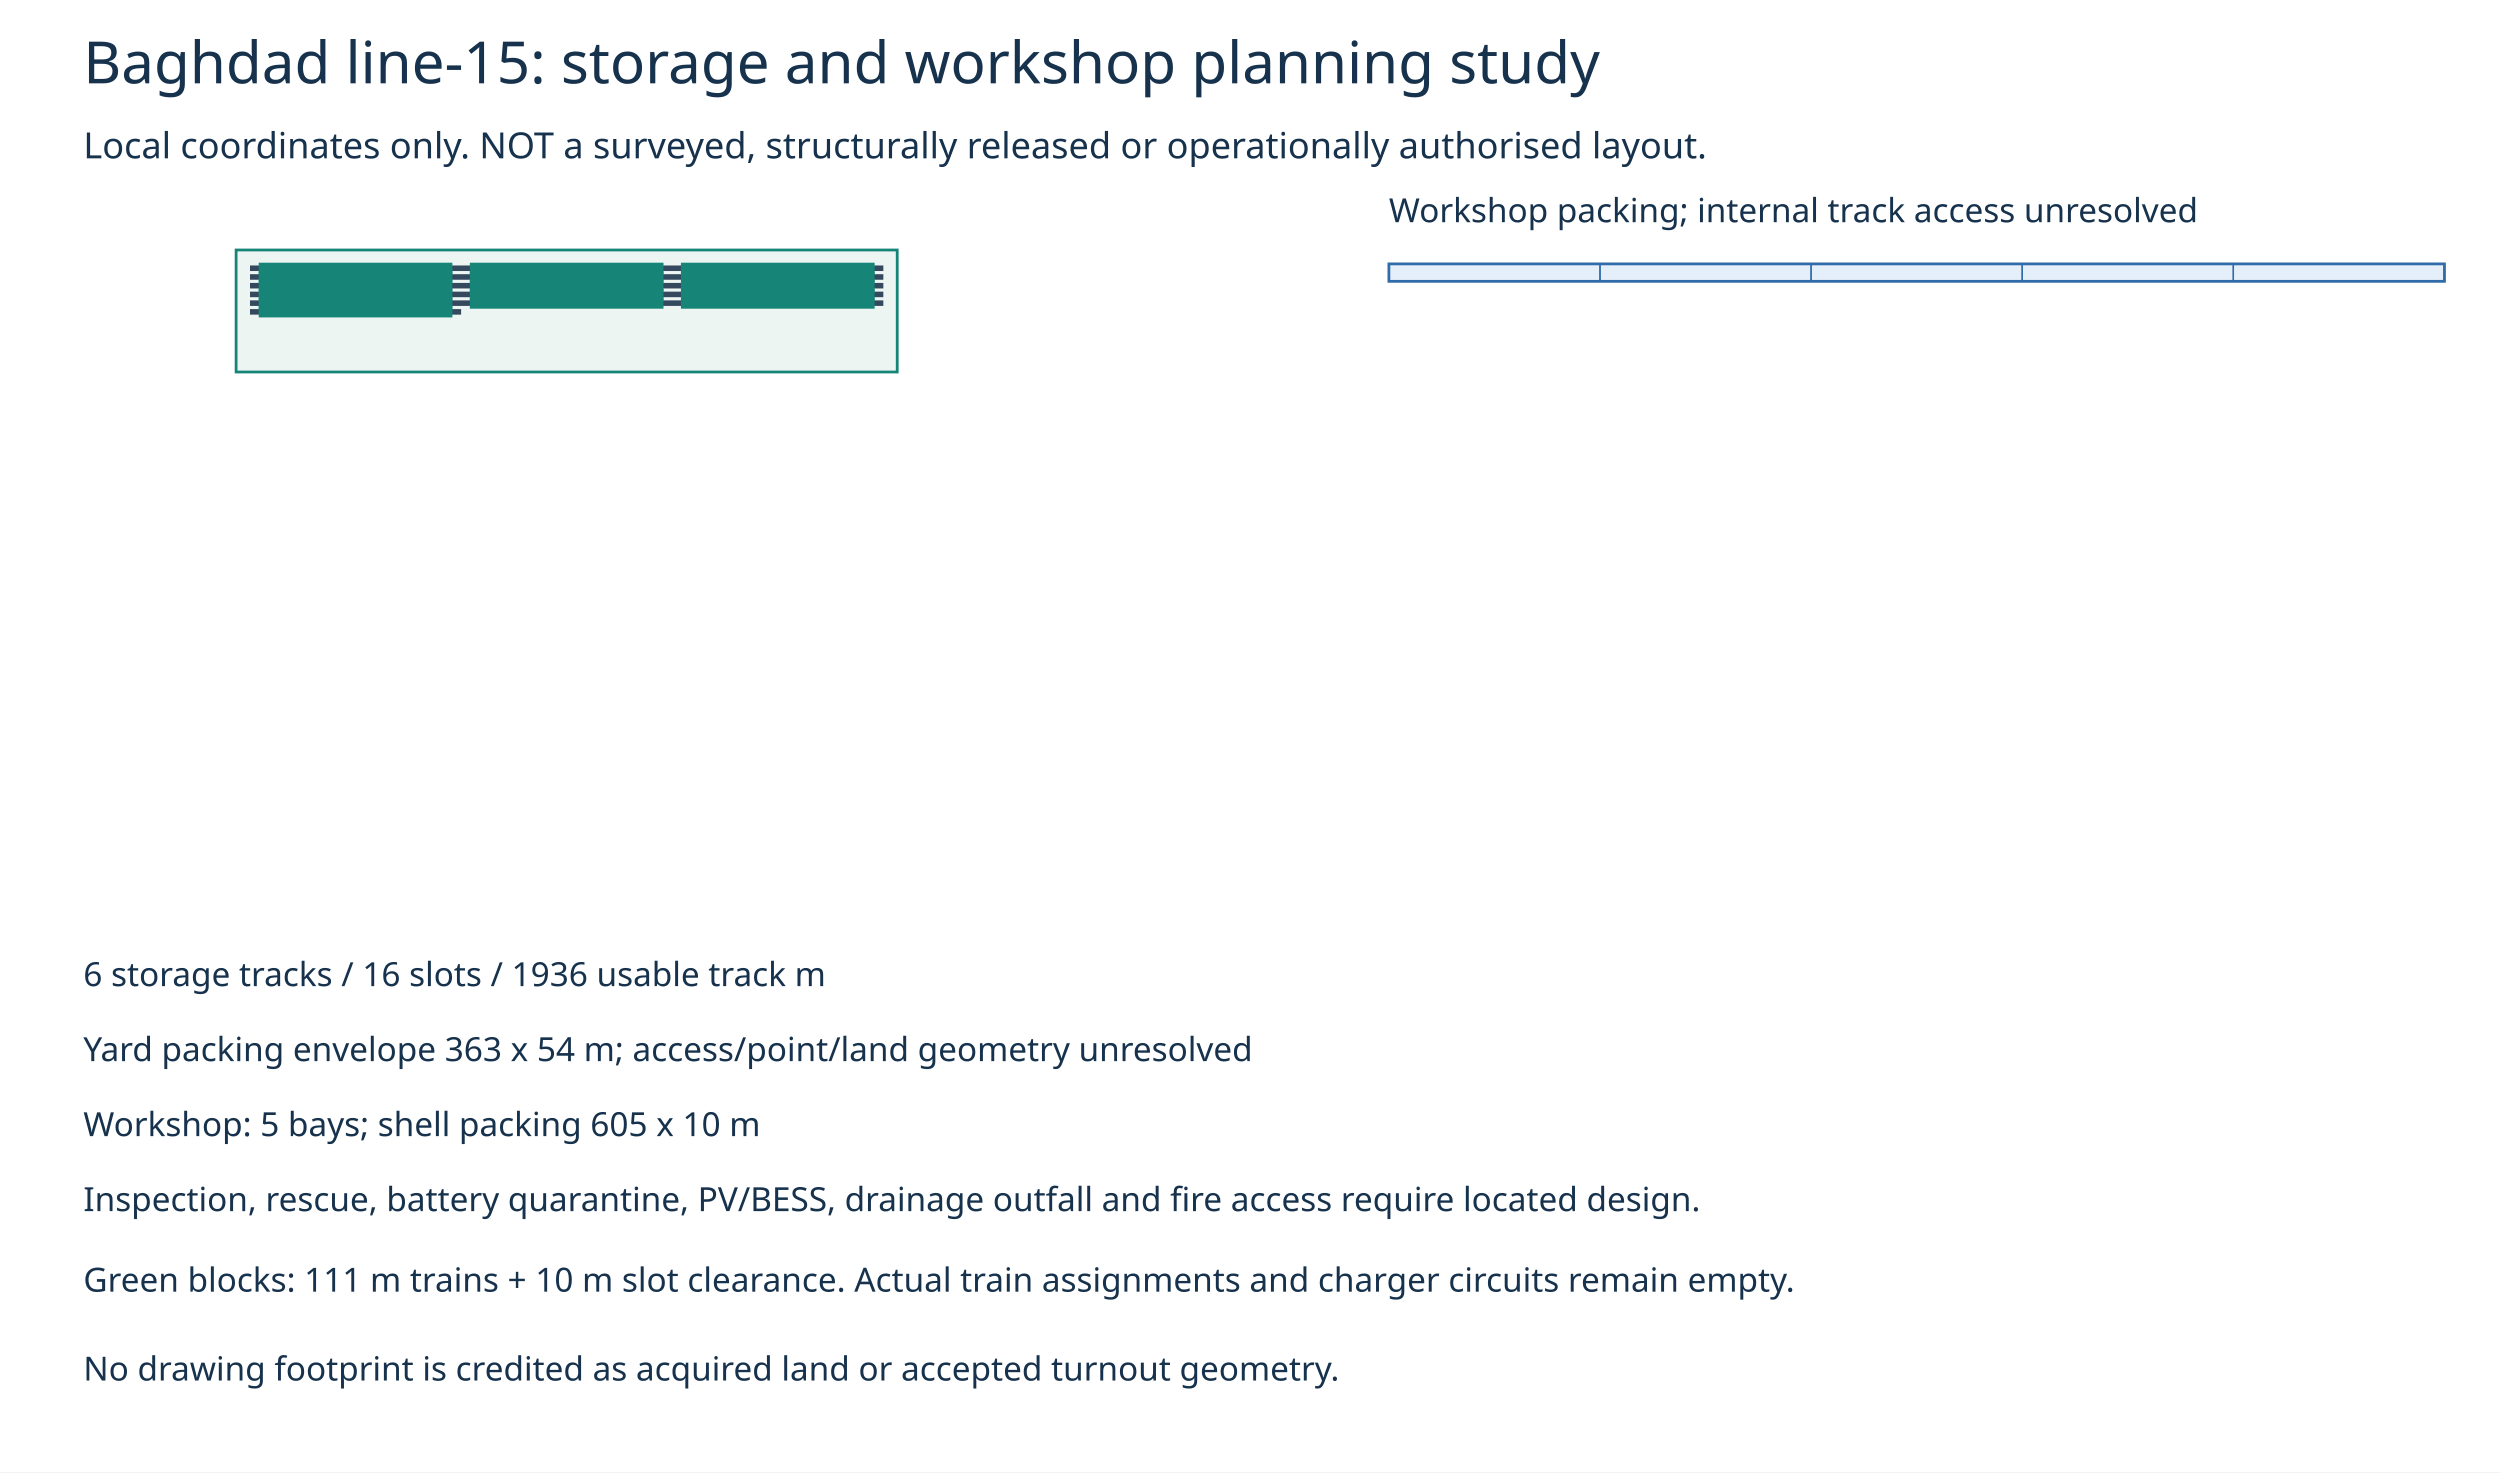
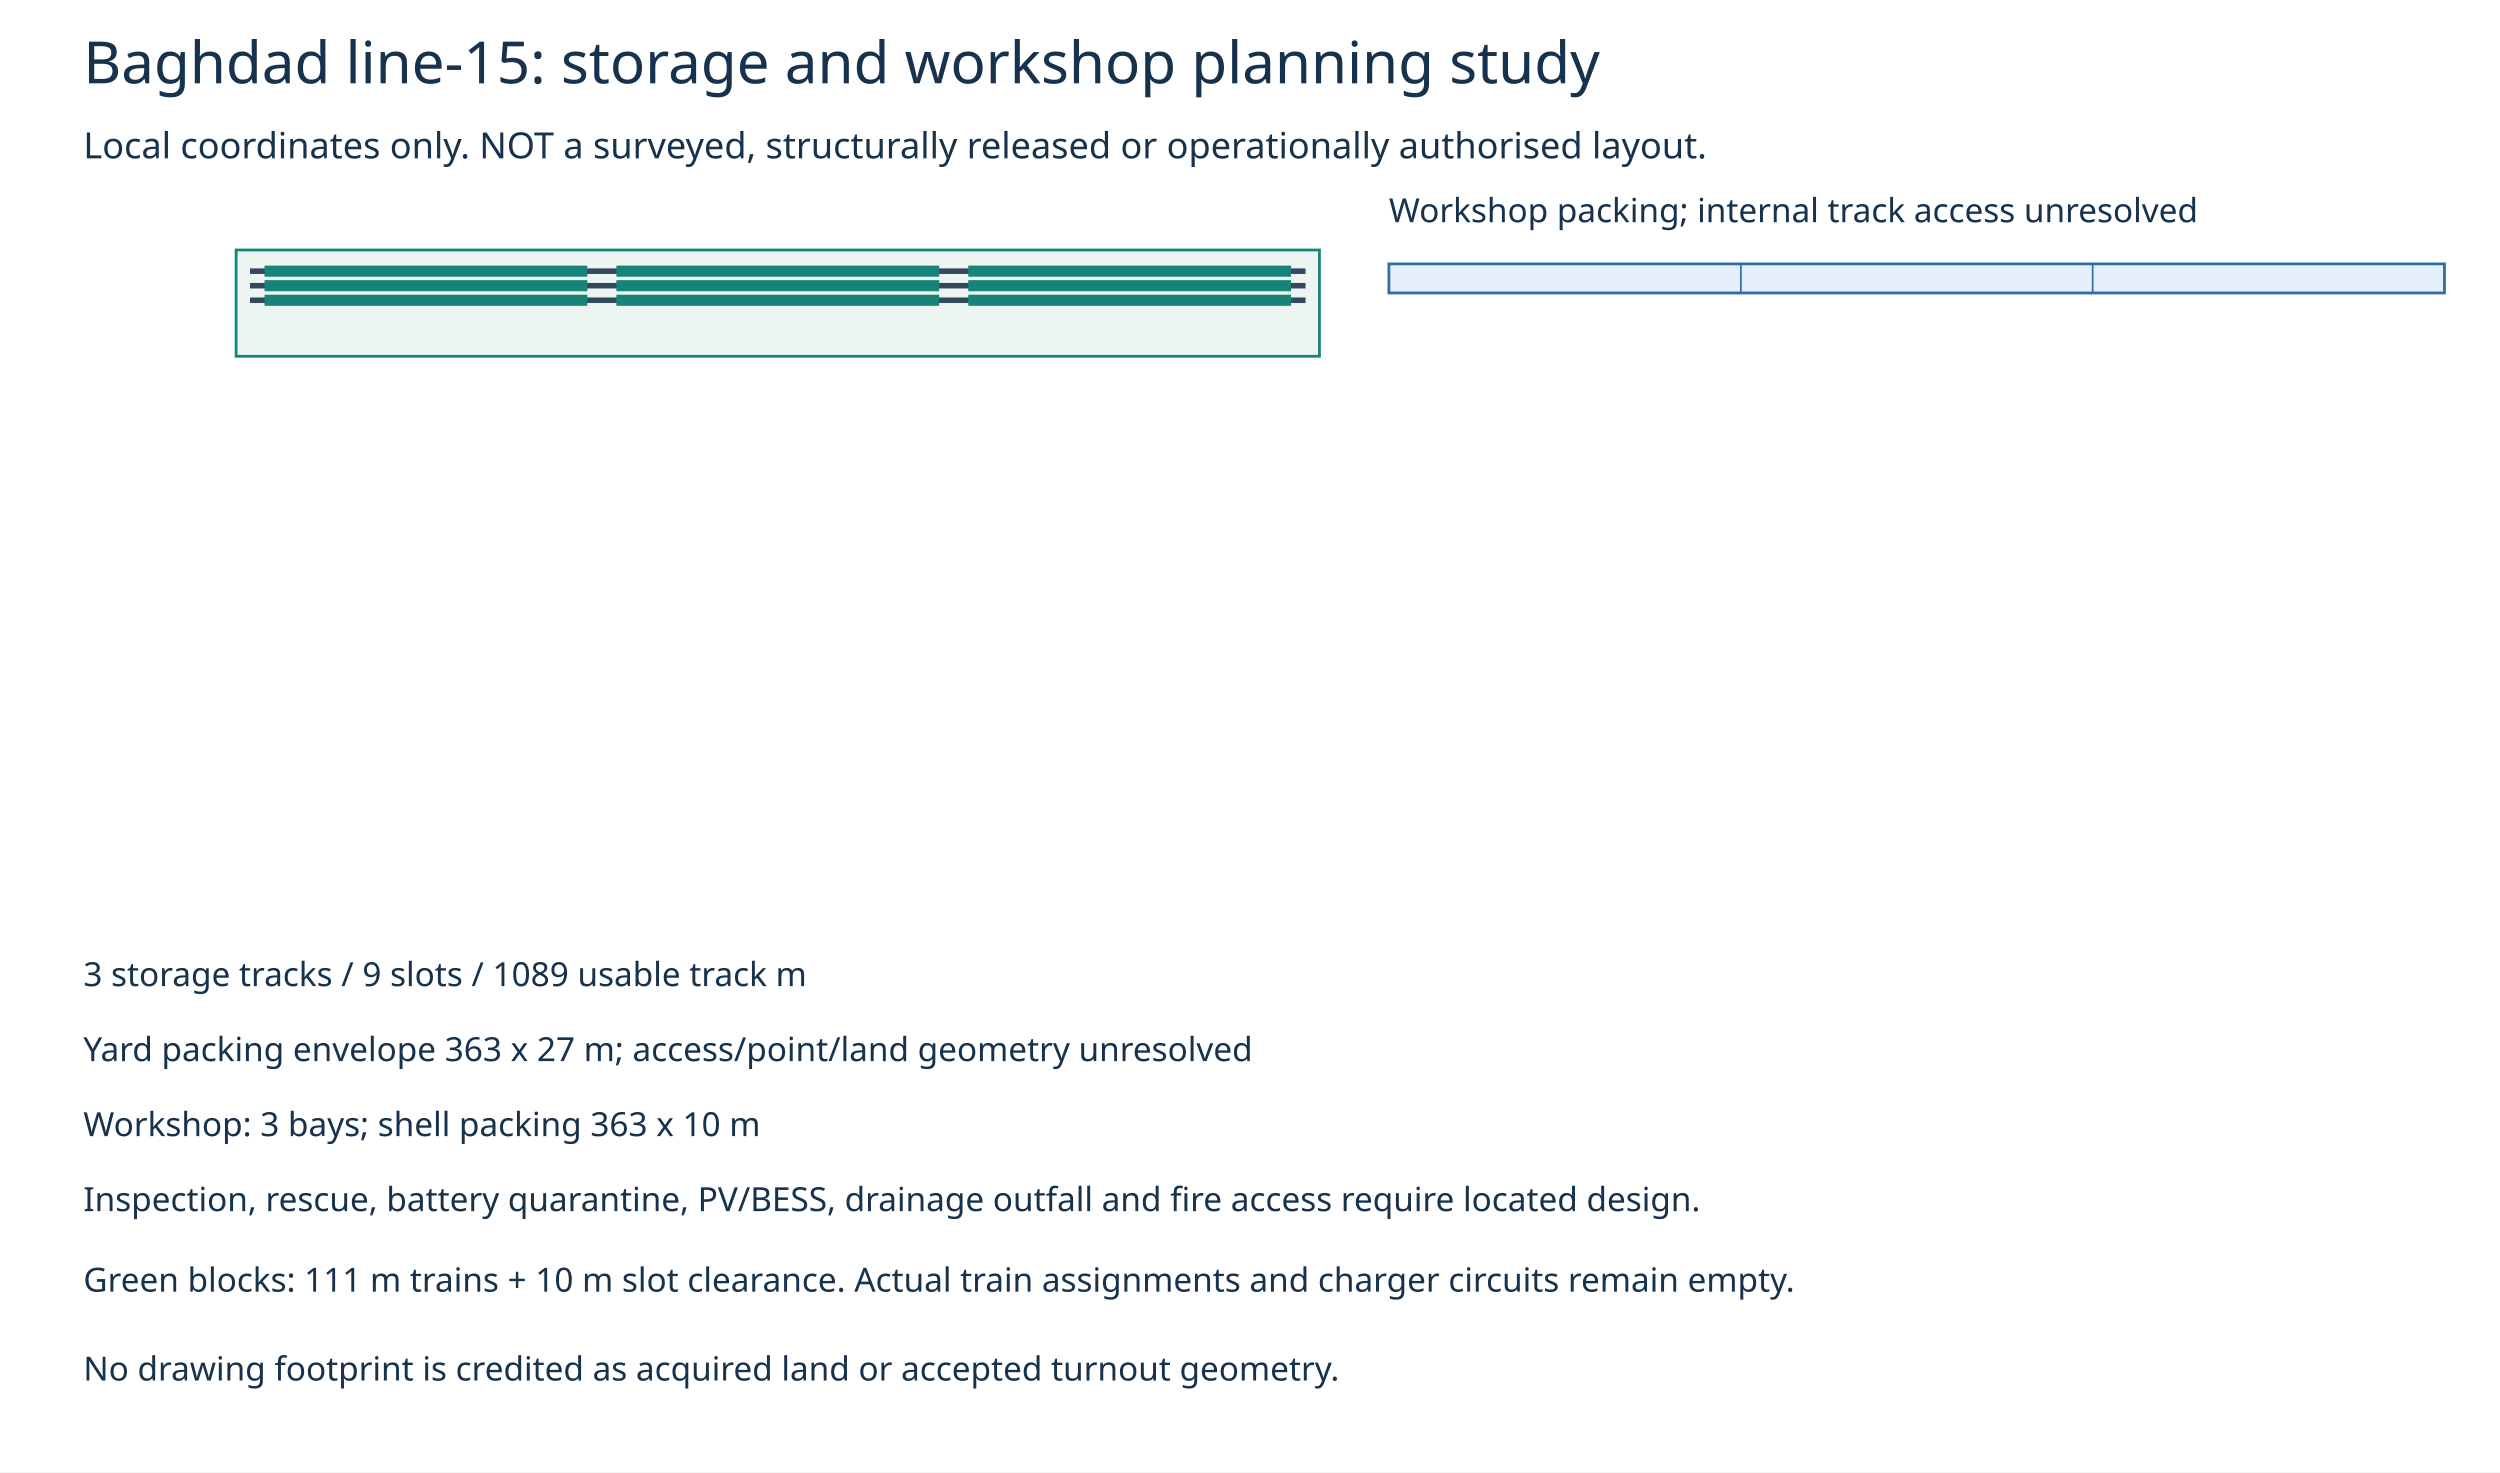
<svg xmlns="http://www.w3.org/2000/svg" width="900" height="530" viewBox="0 0 900 530">
  <rect width="900" height="530" fill="white" />
  <g font-family="sans-serif" fill="#17324d">
    <text x="30" y="30" font-size="21">Baghdad line-15: storage and workshop planning study</text>
    <text x="30" y="57" font-size="13">Local coordinates only. NOT a surveyed, structurally released or operationally authorised layout.</text>
-     <rect x="85" y="90" width="238.00" height="43.92" fill="#edf5f3" stroke="#168477" />
-     <path d="M90 96.57 H318.00" stroke="#34495e" stroke-width="2" />
-     <rect x="93.14" y="94.57" width="69.72" height="4" fill="#168477" />
-     <rect x="169.14" y="94.57" width="69.72" height="4" fill="#168477" />
-     <rect x="245.14" y="94.57" width="69.72" height="4" fill="#168477" />
-     <path d="M90 99.71 H318.00" stroke="#34495e" stroke-width="2" />
-     <rect x="93.14" y="97.71" width="69.72" height="4" fill="#168477" />
-     <rect x="169.14" y="97.71" width="69.72" height="4" fill="#168477" />
-     <rect x="245.14" y="97.71" width="69.72" height="4" fill="#168477" />
-     <path d="M90 102.85 H318.00" stroke="#34495e" stroke-width="2" />
-     <rect x="93.14" y="100.85" width="69.72" height="4" fill="#168477" />
-     <rect x="169.14" y="100.85" width="69.72" height="4" fill="#168477" />
-     <rect x="245.14" y="100.85" width="69.72" height="4" fill="#168477" />
-     <path d="M90 105.99 H318.00" stroke="#34495e" stroke-width="2" />
-     <rect x="93.14" y="103.99" width="69.72" height="4" fill="#168477" />
-     <rect x="169.14" y="103.99" width="69.72" height="4" fill="#168477" />
-     <rect x="245.14" y="103.99" width="69.72" height="4" fill="#168477" />
-     <path d="M90 109.13 H318.00" stroke="#34495e" stroke-width="2" />
-     <rect x="93.14" y="107.13" width="69.72" height="4" fill="#168477" />
-     <rect x="169.14" y="107.13" width="69.72" height="4" fill="#168477" />
-     <rect x="245.14" y="107.13" width="69.72" height="4" fill="#168477" />
-     <path d="M90 112.27 H166.00" stroke="#34495e" stroke-width="2" />
-     <rect x="93.14" y="110.27" width="69.72" height="4" fill="#168477" />
-     <rect x="500" y="95" width="380.00" height="6.28" fill="#e5effa" stroke="#316caa" />
-     <rect x="500.00" y="95.00" width="76.00" height="6.28" fill="none" stroke="#316caa" stroke-width="0.5" />
-     <rect x="576.00" y="95.00" width="76.00" height="6.28" fill="none" stroke="#316caa" stroke-width="0.5" />
-     <rect x="652.00" y="95.00" width="76.00" height="6.28" fill="none" stroke="#316caa" stroke-width="0.5" />
-     <rect x="728.00" y="95.00" width="76.00" height="6.28" fill="none" stroke="#316caa" stroke-width="0.5" />
-     <rect x="804.00" y="95.00" width="76.00" height="6.28" fill="none" stroke="#316caa" stroke-width="0.5" />
+     <rect x="85" y="90" width="390.00" height="38.26" fill="#edf5f3" stroke="#168477" />
+     <path d="M90 97.62 H470.00" stroke="#34495e" stroke-width="2" />
+     <rect x="95.23" y="95.62" width="116.20" height="4" fill="#168477" />
+     <rect x="221.90" y="95.62" width="116.20" height="4" fill="#168477" />
+     <rect x="348.57" y="95.62" width="116.20" height="4" fill="#168477" />
+     <path d="M90 102.85 H470.00" stroke="#34495e" stroke-width="2" />
+     <rect x="95.23" y="100.85" width="116.20" height="4" fill="#168477" />
+     <rect x="221.90" y="100.85" width="116.20" height="4" fill="#168477" />
+     <rect x="348.57" y="100.85" width="116.20" height="4" fill="#168477" />
+     <path d="M90 108.09 H470.00" stroke="#34495e" stroke-width="2" />
+     <rect x="95.23" y="106.09" width="116.20" height="4" fill="#168477" />
+     <rect x="221.90" y="106.09" width="116.20" height="4" fill="#168477" />
+     <rect x="348.57" y="106.09" width="116.20" height="4" fill="#168477" />
+     <rect x="500" y="95" width="380.00" height="10.47" fill="#e5effa" stroke="#316caa" />
+     <rect x="500.00" y="95.00" width="126.67" height="10.47" fill="none" stroke="#316caa" stroke-width="0.5" />
+     <rect x="626.67" y="95.00" width="126.67" height="10.47" fill="none" stroke="#316caa" stroke-width="0.5" />
+     <rect x="753.33" y="95.00" width="126.67" height="10.47" fill="none" stroke="#316caa" stroke-width="0.5" />
    <text x="500" y="80" font-size="12">Workshop packing; internal track access unresolved</text>
-     <text x="30" y="355">6 storage tracks / 16 slots / 1936 usable track m</text>
-     <text x="30" y="382">Yard packing envelope 363 x 54 m; access/point/land geometry unresolved</text>
-     <text x="30" y="409">Workshop: 5 bays; shell packing 605 x 10 m</text>
+     <text x="30" y="355">3 storage tracks / 9 slots / 1089 usable track m</text>
+     <text x="30" y="382">Yard packing envelope 363 x 27 m; access/point/land geometry unresolved</text>
+     <text x="30" y="409">Workshop: 3 bays; shell packing 363 x 10 m</text>
    <text x="30" y="436">Inspection, rescue, battery quarantine, PV/BESS, drainage outfall and fire access require located design.</text>
    <text x="30" y="465">Green blocks: 111 m trains + 10 m slot clearance. Actual train assignments and charger circuits remain empty.</text>
    <text x="30" y="497">No drawing footprint is credited as acquired land or accepted turnout geometry.</text>
  </g>
</svg>
